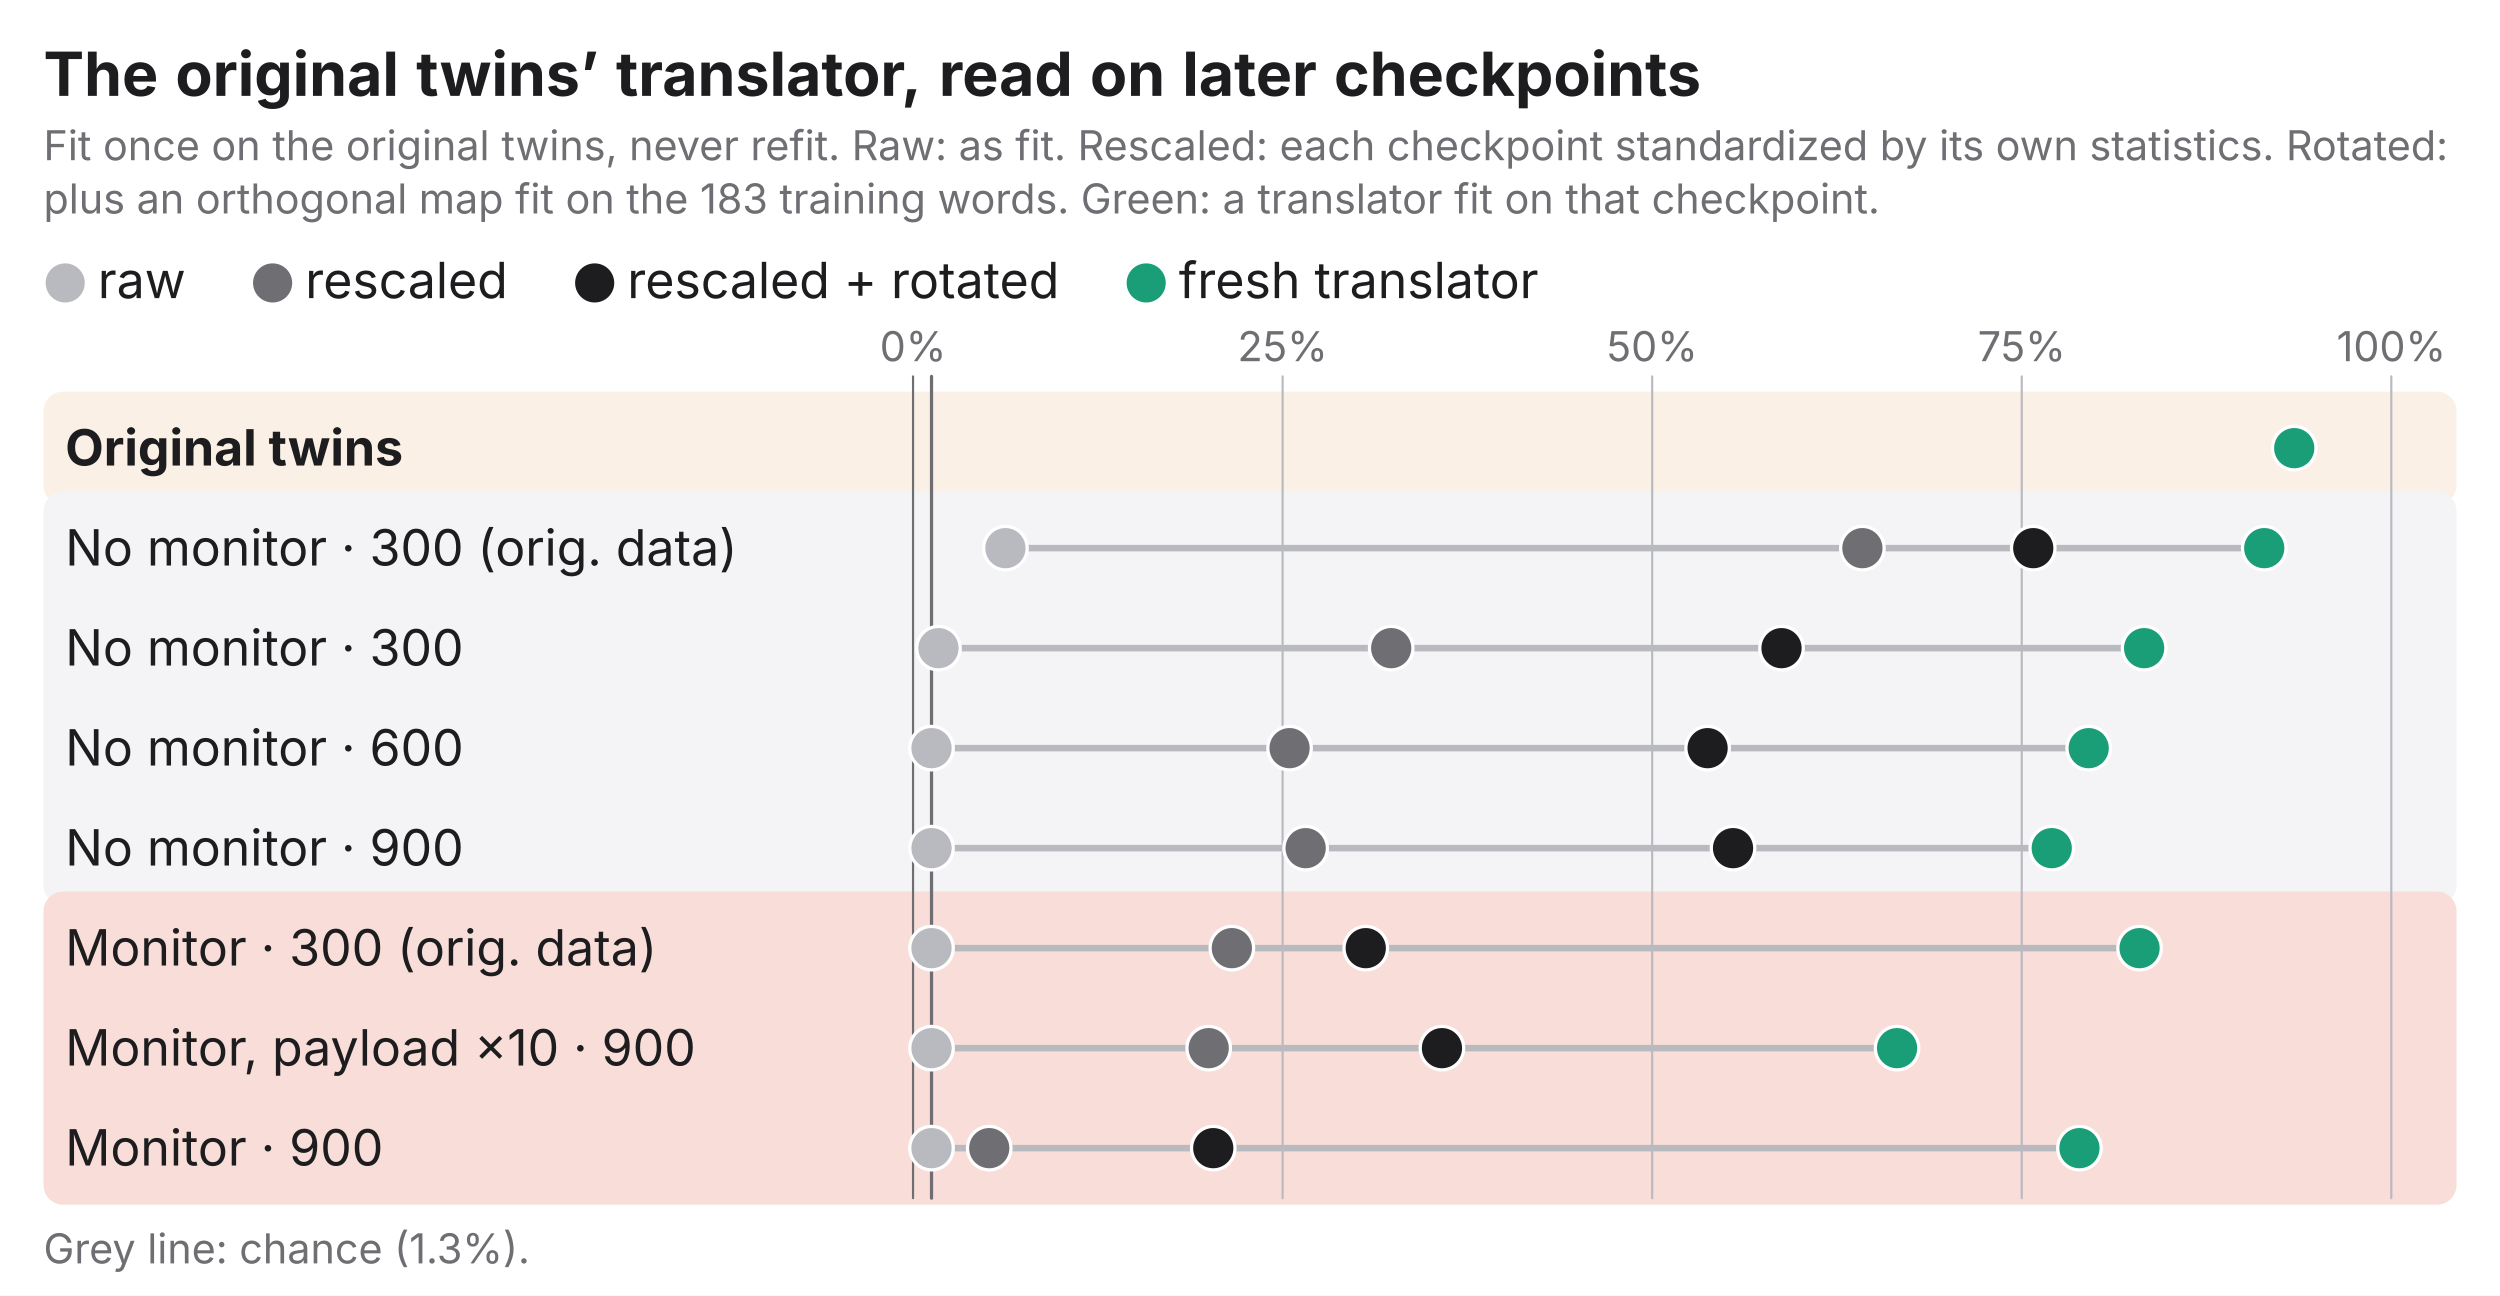
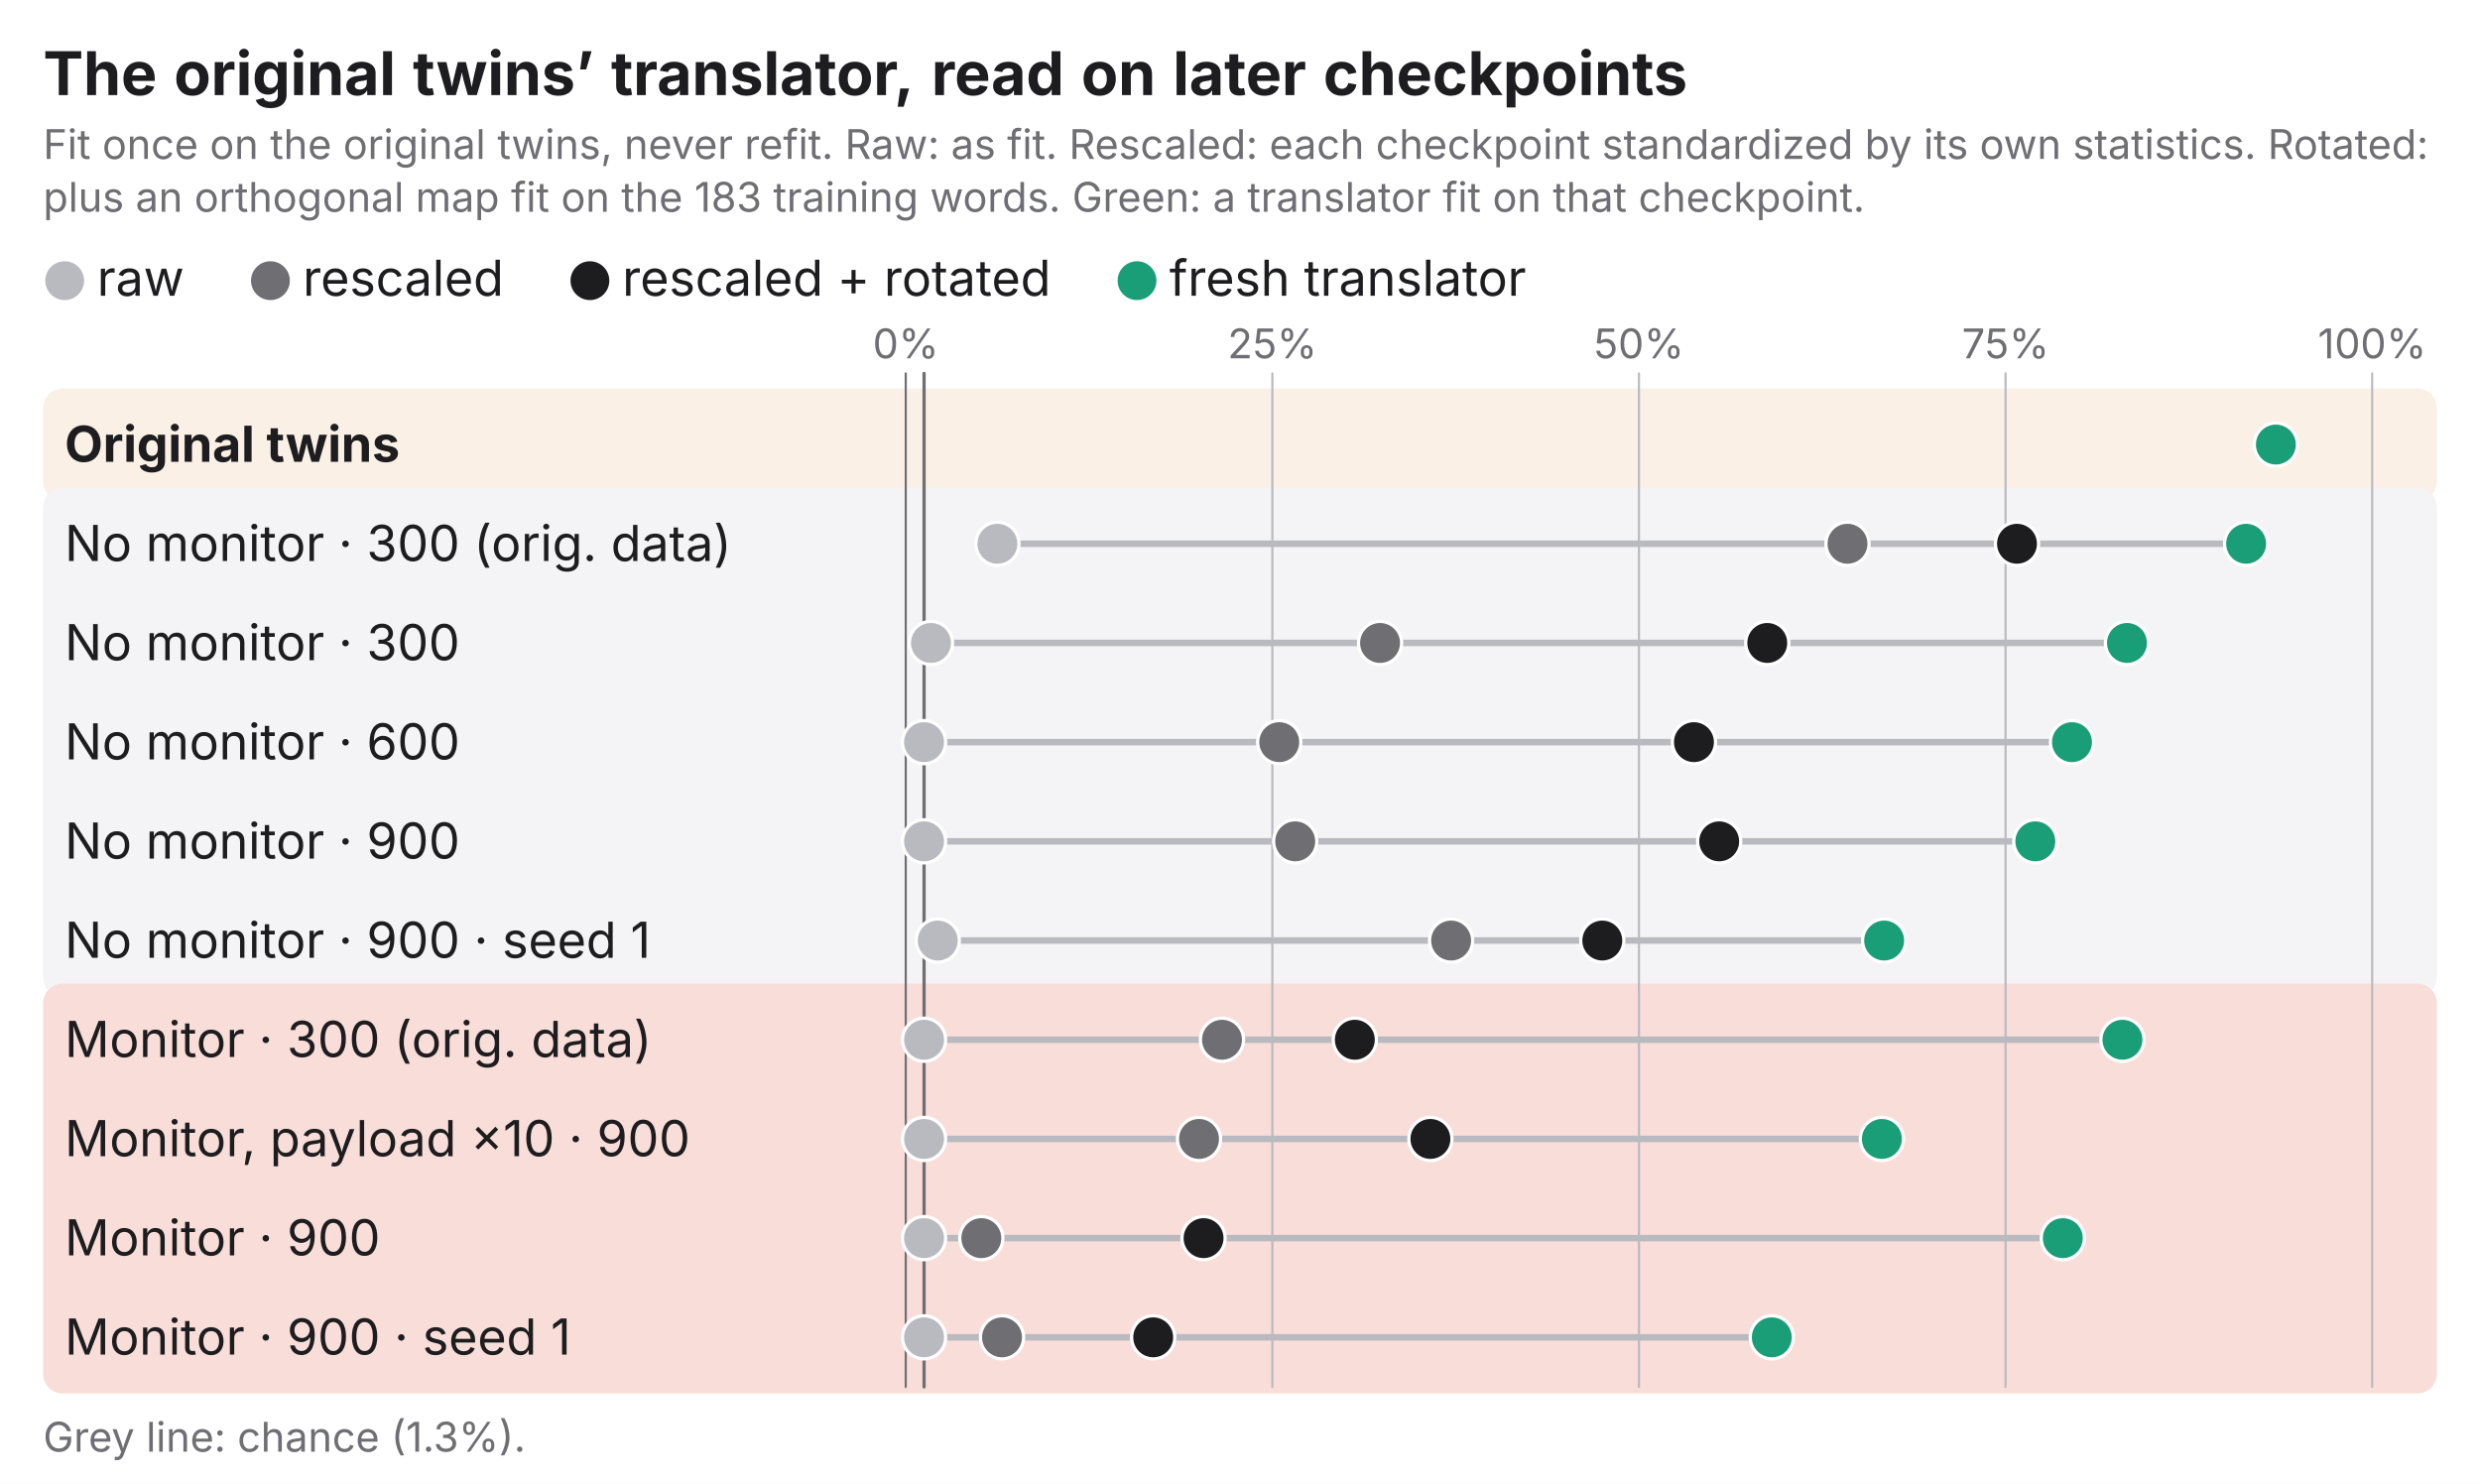
- <svg xmlns="http://www.w3.org/2000/svg" width="2300" height="1192" viewBox="0 0 2300 1192">
-   <rect width="2300" height="1192" fill="white" />
+ <svg xmlns="http://www.w3.org/2000/svg" width="2300" height="1376" viewBox="0 0 2300 1376">
+   <rect width="2300" height="1376" fill="white" />
  <text x="40.0" y="88.2" font-family="Inter, Helvetica, Arial, sans-serif" font-size="56" font-weight="700" fill="#1D1D1F" text-anchor="start" xml:space="preserve">The</text>
  <text x="161.3" y="88.2" font-family="Inter, Helvetica, Arial, sans-serif" font-size="56" font-weight="700" fill="#1D1D1F" text-anchor="start" xml:space="preserve">original</text>
  <text x="382.9" y="88.2" font-family="Inter, Helvetica, Arial, sans-serif" font-size="56" font-weight="700" fill="#1D1D1F" text-anchor="start" xml:space="preserve">twins’</text>
  <text x="566.7" y="88.2" font-family="Inter, Helvetica, Arial, sans-serif" font-size="56" font-weight="700" fill="#1D1D1F" text-anchor="start" xml:space="preserve">translator,</text>
  <text x="863.8" y="88.2" font-family="Inter, Helvetica, Arial, sans-serif" font-size="56" font-weight="700" fill="#1D1D1F" text-anchor="start" xml:space="preserve">read</text>
  <text x="1002.7" y="88.2" font-family="Inter, Helvetica, Arial, sans-serif" font-size="56" font-weight="700" fill="#1D1D1F" text-anchor="start" xml:space="preserve">on</text>
  <text x="1087.7" y="88.2" font-family="Inter, Helvetica, Arial, sans-serif" font-size="56" font-weight="700" fill="#1D1D1F" text-anchor="start" xml:space="preserve">later</text>
  <text x="1227.2" y="88.2" font-family="Inter, Helvetica, Arial, sans-serif" font-size="56" font-weight="700" fill="#1D1D1F" text-anchor="start" xml:space="preserve">checkpoints</text>
  <text x="40.0" y="147.4" font-family="Inter, Helvetica, Arial, sans-serif" font-size="38" font-weight="400" fill="#6E6E73" text-anchor="start" xml:space="preserve">Fit</text>
  <text x="94.8" y="147.4" font-family="Inter, Helvetica, Arial, sans-serif" font-size="38" font-weight="400" fill="#6E6E73" text-anchor="start" xml:space="preserve">once</text>
  <text x="194.5" y="147.4" font-family="Inter, Helvetica, Arial, sans-serif" font-size="38" font-weight="400" fill="#6E6E73" text-anchor="start" xml:space="preserve">on</text>
  <text x="250.5" y="147.4" font-family="Inter, Helvetica, Arial, sans-serif" font-size="38" font-weight="400" fill="#6E6E73" text-anchor="start" xml:space="preserve">the</text>
  <text x="318.2" y="147.4" font-family="Inter, Helvetica, Arial, sans-serif" font-size="38" font-weight="400" fill="#6E6E73" text-anchor="start" xml:space="preserve">original</text>
  <text x="461.3" y="147.4" font-family="Inter, Helvetica, Arial, sans-serif" font-size="38" font-weight="400" fill="#6E6E73" text-anchor="start" xml:space="preserve">twins,</text>
  <text x="578.8" y="147.4" font-family="Inter, Helvetica, Arial, sans-serif" font-size="38" font-weight="400" fill="#6E6E73" text-anchor="start" xml:space="preserve">never</text>
  <text x="690.4" y="147.4" font-family="Inter, Helvetica, Arial, sans-serif" font-size="38" font-weight="400" fill="#6E6E73" text-anchor="start" xml:space="preserve">refit.</text>
  <text x="783.6" y="147.4" font-family="Inter, Helvetica, Arial, sans-serif" font-size="38" font-weight="400" fill="#6E6E73" text-anchor="start" xml:space="preserve">Raw:</text>
  <text x="882.0" y="147.4" font-family="Inter, Helvetica, Arial, sans-serif" font-size="38" font-weight="400" fill="#6E6E73" text-anchor="start" xml:space="preserve">as</text>
  <text x="934.0" y="147.4" font-family="Inter, Helvetica, Arial, sans-serif" font-size="38" font-weight="400" fill="#6E6E73" text-anchor="start" xml:space="preserve">fit.</text>
  <text x="991.4" y="147.4" font-family="Inter, Helvetica, Arial, sans-serif" font-size="38" font-weight="400" fill="#6E6E73" text-anchor="start" xml:space="preserve">Rescaled:</text>
  <text x="1177.2" y="147.4" font-family="Inter, Helvetica, Arial, sans-serif" font-size="38" font-weight="400" fill="#6E6E73" text-anchor="start" xml:space="preserve">each</text>
  <text x="1275.9" y="147.4" font-family="Inter, Helvetica, Arial, sans-serif" font-size="38" font-weight="400" fill="#6E6E73" text-anchor="start" xml:space="preserve">checkpoint</text>
  <text x="1485.6" y="147.4" font-family="Inter, Helvetica, Arial, sans-serif" font-size="38" font-weight="400" fill="#6E6E73" text-anchor="start" xml:space="preserve">standardized</text>
  <text x="1729.4" y="147.4" font-family="Inter, Helvetica, Arial, sans-serif" font-size="38" font-weight="400" fill="#6E6E73" text-anchor="start" xml:space="preserve">by</text>
  <text x="1784.0" y="147.4" font-family="Inter, Helvetica, Arial, sans-serif" font-size="38" font-weight="400" fill="#6E6E73" text-anchor="start" xml:space="preserve">its</text>
  <text x="1836.0" y="147.4" font-family="Inter, Helvetica, Arial, sans-serif" font-size="38" font-weight="400" fill="#6E6E73" text-anchor="start" xml:space="preserve">own</text>
  <text x="1922.3" y="147.4" font-family="Inter, Helvetica, Arial, sans-serif" font-size="38" font-weight="400" fill="#6E6E73" text-anchor="start" xml:space="preserve">statistics.</text>
  <text x="2103.1" y="147.4" font-family="Inter, Helvetica, Arial, sans-serif" font-size="38" font-weight="400" fill="#6E6E73" text-anchor="start" xml:space="preserve">Rotated:</text>
  <text x="40.0" y="196.4" font-family="Inter, Helvetica, Arial, sans-serif" font-size="38" font-weight="400" fill="#6E6E73" text-anchor="start" xml:space="preserve">plus</text>
  <text x="125.7" y="196.4" font-family="Inter, Helvetica, Arial, sans-serif" font-size="38" font-weight="400" fill="#6E6E73" text-anchor="start" xml:space="preserve">an</text>
  <text x="180.2" y="196.4" font-family="Inter, Helvetica, Arial, sans-serif" font-size="38" font-weight="400" fill="#6E6E73" text-anchor="start" xml:space="preserve">orthogonal</text>
  <text x="385.3" y="196.4" font-family="Inter, Helvetica, Arial, sans-serif" font-size="38" font-weight="400" fill="#6E6E73" text-anchor="start" xml:space="preserve">map</text>
  <text x="473.9" y="196.4" font-family="Inter, Helvetica, Arial, sans-serif" font-size="38" font-weight="400" fill="#6E6E73" text-anchor="start" xml:space="preserve">fit</text>
  <text x="520.3" y="196.4" font-family="Inter, Helvetica, Arial, sans-serif" font-size="38" font-weight="400" fill="#6E6E73" text-anchor="start" xml:space="preserve">on</text>
  <text x="576.2" y="196.4" font-family="Inter, Helvetica, Arial, sans-serif" font-size="38" font-weight="400" fill="#6E6E73" text-anchor="start" xml:space="preserve">the</text>
  <text x="644.0" y="196.4" font-family="Inter, Helvetica, Arial, sans-serif" font-size="38" font-weight="400" fill="#6E6E73" text-anchor="start" xml:space="preserve">183</text>
  <text x="717.1" y="196.4" font-family="Inter, Helvetica, Arial, sans-serif" font-size="38" font-weight="400" fill="#6E6E73" text-anchor="start" xml:space="preserve">training</text>
  <text x="862.5" y="196.4" font-family="Inter, Helvetica, Arial, sans-serif" font-size="38" font-weight="400" fill="#6E6E73" text-anchor="start" xml:space="preserve">words.</text>
  <text x="994.3" y="196.4" font-family="Inter, Helvetica, Arial, sans-serif" font-size="38" font-weight="400" fill="#6E6E73" text-anchor="start" xml:space="preserve">Green:</text>
  <text x="1124.8" y="196.4" font-family="Inter, Helvetica, Arial, sans-serif" font-size="38" font-weight="400" fill="#6E6E73" text-anchor="start" xml:space="preserve">a</text>
  <text x="1156.8" y="196.4" font-family="Inter, Helvetica, Arial, sans-serif" font-size="38" font-weight="400" fill="#6E6E73" text-anchor="start" xml:space="preserve">translator</text>
  <text x="1337.8" y="196.4" font-family="Inter, Helvetica, Arial, sans-serif" font-size="38" font-weight="400" fill="#6E6E73" text-anchor="start" xml:space="preserve">fit</text>
  <text x="1384.2" y="196.4" font-family="Inter, Helvetica, Arial, sans-serif" font-size="38" font-weight="400" fill="#6E6E73" text-anchor="start" xml:space="preserve">on</text>
  <text x="1440.1" y="196.4" font-family="Inter, Helvetica, Arial, sans-serif" font-size="38" font-weight="400" fill="#6E6E73" text-anchor="start" xml:space="preserve">that</text>
  <text x="1519.5" y="196.4" font-family="Inter, Helvetica, Arial, sans-serif" font-size="38" font-weight="400" fill="#6E6E73" text-anchor="start" xml:space="preserve">checkpoint.</text>
  <circle cx="60.0" cy="260.3" r="18" fill="#B9B9C0" stroke="none" stroke-width="3" />
  <text x="90.0" y="274.3" font-family="Inter, Helvetica, Arial, sans-serif" font-size="46" font-weight="400" fill="#1D1D1F" text-anchor="start" xml:space="preserve">raw</text>
  <circle cx="250.8" cy="260.3" r="18" fill="#6E6E73" stroke="none" stroke-width="3" />
  <text x="280.8" y="274.3" font-family="Inter, Helvetica, Arial, sans-serif" font-size="46" font-weight="400" fill="#1D1D1F" text-anchor="start" xml:space="preserve">rescaled</text>
  <circle cx="547.1" cy="260.3" r="18" fill="#1D1D1F" stroke="none" stroke-width="3" />
  <text x="577.1" y="274.3" font-family="Inter, Helvetica, Arial, sans-serif" font-size="46" font-weight="400" fill="#1D1D1F" text-anchor="start" xml:space="preserve">rescaled + rotated</text>
  <circle cx="1054.5" cy="260.3" r="18" fill="#1A9E77" stroke="none" stroke-width="3" />
  <text x="1084.5" y="274.3" font-family="Inter, Helvetica, Arial, sans-serif" font-size="46" font-weight="400" fill="#1D1D1F" text-anchor="start" xml:space="preserve">fresh translator</text>
  <rect x="40.0" y="360.3" width="2220.0" height="104.0" rx="18" fill="#FAF0E6" stroke="none" stroke-width="2" />
  <text x="60.0" y="428.3" font-family="Inter, Helvetica, Arial, sans-serif" font-size="46" font-weight="700" fill="#1D1D1F" text-anchor="start" xml:space="preserve">Original twins</text>
-   <rect x="40.0" y="452.3" width="2220.0" height="380.0" rx="18" fill="#F4F4F6" stroke="none" stroke-width="2" />
+   <rect x="40.0" y="452.3" width="2220.0" height="472.0" rx="18" fill="#F4F4F6" stroke="none" stroke-width="2" />
  <text x="60.0" y="520.3" font-family="Inter, Helvetica, Arial, sans-serif" font-size="46" font-weight="400" fill="#1D1D1F" text-anchor="start" xml:space="preserve">No monitor · 300 (orig. data)</text>
  <text x="60.0" y="612.3" font-family="Inter, Helvetica, Arial, sans-serif" font-size="46" font-weight="400" fill="#1D1D1F" text-anchor="start" xml:space="preserve">No monitor · 300</text>
  <text x="60.0" y="704.3" font-family="Inter, Helvetica, Arial, sans-serif" font-size="46" font-weight="400" fill="#1D1D1F" text-anchor="start" xml:space="preserve">No monitor · 600</text>
  <text x="60.0" y="796.3" font-family="Inter, Helvetica, Arial, sans-serif" font-size="46" font-weight="400" fill="#1D1D1F" text-anchor="start" xml:space="preserve">No monitor · 900</text>
-   <rect x="40.0" y="820.3" width="2220.0" height="288.0" rx="18" fill="#F8DDD8" stroke="none" stroke-width="2" />
-   <text x="60.0" y="888.3" font-family="Inter, Helvetica, Arial, sans-serif" font-size="46" font-weight="400" fill="#1D1D1F" text-anchor="start" xml:space="preserve">Monitor · 300 (orig. data)</text>
-   <text x="60.0" y="980.3" font-family="Inter, Helvetica, Arial, sans-serif" font-size="46" font-weight="400" fill="#1D1D1F" text-anchor="start" xml:space="preserve">Monitor, payload ×10 · 900</text>
-   <text x="60.0" y="1072.3" font-family="Inter, Helvetica, Arial, sans-serif" font-size="46" font-weight="400" fill="#1D1D1F" text-anchor="start" xml:space="preserve">Monitor · 900</text>
-   <line x1="840.0" y1="346.3" x2="840.0" y2="1102.3" stroke="#6E6E73" stroke-width="2" stroke-linecap="round" />
+   <text x="60.0" y="888.3" font-family="Inter, Helvetica, Arial, sans-serif" font-size="46" font-weight="400" fill="#1D1D1F" text-anchor="start" xml:space="preserve">No monitor · 900 · seed 1</text>
+   <rect x="40.0" y="912.3" width="2220.0" height="380.0" rx="18" fill="#F8DDD8" stroke="none" stroke-width="2" />
+   <text x="60.0" y="980.3" font-family="Inter, Helvetica, Arial, sans-serif" font-size="46" font-weight="400" fill="#1D1D1F" text-anchor="start" xml:space="preserve">Monitor · 300 (orig. data)</text>
+   <text x="60.0" y="1072.3" font-family="Inter, Helvetica, Arial, sans-serif" font-size="46" font-weight="400" fill="#1D1D1F" text-anchor="start" xml:space="preserve">Monitor, payload ×10 · 900</text>
+   <text x="60.0" y="1164.3" font-family="Inter, Helvetica, Arial, sans-serif" font-size="46" font-weight="400" fill="#1D1D1F" text-anchor="start" xml:space="preserve">Monitor · 900</text>
+   <text x="60.0" y="1256.3" font-family="Inter, Helvetica, Arial, sans-serif" font-size="46" font-weight="400" fill="#1D1D1F" text-anchor="start" xml:space="preserve">Monitor · 900 · seed 1</text>
+   <line x1="840.0" y1="346.3" x2="840.0" y2="1286.3" stroke="#6E6E73" stroke-width="2" stroke-linecap="round" />
  <text x="840.0" y="332.3" font-family="Inter, Helvetica, Arial, sans-serif" font-size="38" font-weight="400" fill="#6E6E73" text-anchor="middle" xml:space="preserve">0%</text>
-   <line x1="1180.0" y1="346.3" x2="1180.0" y2="1102.3" stroke="#B9B9C0" stroke-width="2" stroke-linecap="round" />
+   <line x1="1180.0" y1="346.3" x2="1180.0" y2="1286.3" stroke="#B9B9C0" stroke-width="2" stroke-linecap="round" />
  <text x="1180.0" y="332.3" font-family="Inter, Helvetica, Arial, sans-serif" font-size="38" font-weight="400" fill="#6E6E73" text-anchor="middle" xml:space="preserve">25%</text>
-   <line x1="1520.0" y1="346.3" x2="1520.0" y2="1102.3" stroke="#B9B9C0" stroke-width="2" stroke-linecap="round" />
+   <line x1="1520.0" y1="346.3" x2="1520.0" y2="1286.3" stroke="#B9B9C0" stroke-width="2" stroke-linecap="round" />
  <text x="1520.0" y="332.3" font-family="Inter, Helvetica, Arial, sans-serif" font-size="38" font-weight="400" fill="#6E6E73" text-anchor="middle" xml:space="preserve">50%</text>
-   <line x1="1860.0" y1="346.3" x2="1860.0" y2="1102.3" stroke="#B9B9C0" stroke-width="2" stroke-linecap="round" />
+   <line x1="1860.0" y1="346.3" x2="1860.0" y2="1286.3" stroke="#B9B9C0" stroke-width="2" stroke-linecap="round" />
  <text x="1860.0" y="332.3" font-family="Inter, Helvetica, Arial, sans-serif" font-size="38" font-weight="400" fill="#6E6E73" text-anchor="middle" xml:space="preserve">75%</text>
-   <line x1="2200.0" y1="346.3" x2="2200.0" y2="1102.3" stroke="#B9B9C0" stroke-width="2" stroke-linecap="round" />
+   <line x1="2200.0" y1="346.3" x2="2200.0" y2="1286.3" stroke="#B9B9C0" stroke-width="2" stroke-linecap="round" />
  <text x="2200.0" y="332.3" font-family="Inter, Helvetica, Arial, sans-serif" font-size="38" font-weight="400" fill="#6E6E73" text-anchor="middle" xml:space="preserve">100%</text>
-   <line x1="857.0" y1="346.3" x2="857.0" y2="1102.3" stroke="#6E6E73" stroke-width="3" stroke-linecap="round" />
+   <line x1="857.0" y1="346.3" x2="857.0" y2="1286.3" stroke="#6E6E73" stroke-width="3" stroke-linecap="round" />
  <circle cx="2110.7" cy="412.3" r="20" fill="#1A9E77" stroke="white" stroke-width="3" />
  <line x1="925.0" y1="504.3" x2="2083.1" y2="504.3" stroke="#B9B9C0" stroke-width="6" stroke-linecap="round" />
  <circle cx="925.0" cy="504.3" r="20" fill="#B9B9C0" stroke="white" stroke-width="3" />
  <circle cx="1713.4" cy="504.3" r="20" fill="#6E6E73" stroke="white" stroke-width="3" />
  <circle cx="1870.6" cy="504.3" r="20" fill="#1D1D1F" stroke="white" stroke-width="3" />
  <circle cx="2083.1" cy="504.3" r="20" fill="#1A9E77" stroke="white" stroke-width="3" />
  <line x1="863.4" y1="596.3" x2="1972.6" y2="596.3" stroke="#B9B9C0" stroke-width="6" stroke-linecap="round" />
  <circle cx="863.4" cy="596.3" r="20" fill="#B9B9C0" stroke="white" stroke-width="3" />
  <circle cx="1279.9" cy="596.3" r="20" fill="#6E6E73" stroke="white" stroke-width="3" />
  <circle cx="1639.0" cy="596.3" r="20" fill="#1D1D1F" stroke="white" stroke-width="3" />
  <circle cx="1972.6" cy="596.3" r="20" fill="#1A9E77" stroke="white" stroke-width="3" />
  <line x1="857.0" y1="688.3" x2="1921.6" y2="688.3" stroke="#B9B9C0" stroke-width="6" stroke-linecap="round" />
  <circle cx="857.0" cy="688.3" r="20" fill="#B9B9C0" stroke="white" stroke-width="3" />
  <circle cx="1186.4" cy="688.3" r="20" fill="#6E6E73" stroke="white" stroke-width="3" />
  <circle cx="1571.0" cy="688.3" r="20" fill="#1D1D1F" stroke="white" stroke-width="3" />
  <circle cx="1921.6" cy="688.3" r="20" fill="#1A9E77" stroke="white" stroke-width="3" />
  <line x1="857.0" y1="780.3" x2="1887.6" y2="780.3" stroke="#B9B9C0" stroke-width="6" stroke-linecap="round" />
  <circle cx="857.0" cy="780.3" r="20" fill="#B9B9C0" stroke="white" stroke-width="3" />
  <circle cx="1201.2" cy="780.3" r="20" fill="#6E6E73" stroke="white" stroke-width="3" />
  <circle cx="1594.4" cy="780.3" r="20" fill="#1D1D1F" stroke="white" stroke-width="3" />
  <circle cx="1887.6" cy="780.3" r="20" fill="#1A9E77" stroke="white" stroke-width="3" />
-   <line x1="857.0" y1="872.3" x2="1968.4" y2="872.3" stroke="#B9B9C0" stroke-width="6" stroke-linecap="round" />
-   <circle cx="857.0" cy="872.3" r="20" fill="#B9B9C0" stroke="white" stroke-width="3" />
-   <circle cx="1133.3" cy="872.3" r="20" fill="#6E6E73" stroke="white" stroke-width="3" />
-   <circle cx="1256.5" cy="872.3" r="20" fill="#1D1D1F" stroke="white" stroke-width="3" />
-   <circle cx="1968.4" cy="872.3" r="20" fill="#1A9E77" stroke="white" stroke-width="3" />
-   <line x1="857.0" y1="964.3" x2="1745.3" y2="964.3" stroke="#B9B9C0" stroke-width="6" stroke-linecap="round" />
+   <line x1="869.7" y1="872.3" x2="1747.4" y2="872.3" stroke="#B9B9C0" stroke-width="6" stroke-linecap="round" />
+   <circle cx="869.7" cy="872.3" r="20" fill="#B9B9C0" stroke="white" stroke-width="3" />
+   <circle cx="1345.8" cy="872.3" r="20" fill="#6E6E73" stroke="white" stroke-width="3" />
+   <circle cx="1486.0" cy="872.3" r="20" fill="#1D1D1F" stroke="white" stroke-width="3" />
+   <circle cx="1747.4" cy="872.3" r="20" fill="#1A9E77" stroke="white" stroke-width="3" />
+   <line x1="857.0" y1="964.3" x2="1968.4" y2="964.3" stroke="#B9B9C0" stroke-width="6" stroke-linecap="round" />
  <circle cx="857.0" cy="964.3" r="20" fill="#B9B9C0" stroke="white" stroke-width="3" />
-   <circle cx="1112.0" cy="964.3" r="20" fill="#6E6E73" stroke="white" stroke-width="3" />
-   <circle cx="1326.6" cy="964.3" r="20" fill="#1D1D1F" stroke="white" stroke-width="3" />
-   <circle cx="1745.3" cy="964.3" r="20" fill="#1A9E77" stroke="white" stroke-width="3" />
-   <line x1="857.0" y1="1056.3" x2="1913.1" y2="1056.3" stroke="#B9B9C0" stroke-width="6" stroke-linecap="round" />
+   <circle cx="1133.3" cy="964.3" r="20" fill="#6E6E73" stroke="white" stroke-width="3" />
+   <circle cx="1256.5" cy="964.3" r="20" fill="#1D1D1F" stroke="white" stroke-width="3" />
+   <circle cx="1968.4" cy="964.3" r="20" fill="#1A9E77" stroke="white" stroke-width="3" />
+   <line x1="857.0" y1="1056.3" x2="1745.3" y2="1056.3" stroke="#B9B9C0" stroke-width="6" stroke-linecap="round" />
  <circle cx="857.0" cy="1056.3" r="20" fill="#B9B9C0" stroke="white" stroke-width="3" />
-   <circle cx="910.1" cy="1056.3" r="20" fill="#6E6E73" stroke="white" stroke-width="3" />
-   <circle cx="1116.2" cy="1056.3" r="20" fill="#1D1D1F" stroke="white" stroke-width="3" />
-   <circle cx="1913.1" cy="1056.3" r="20" fill="#1A9E77" stroke="white" stroke-width="3" />
-   <text x="40.0" y="1162.3" font-family="Inter, Helvetica, Arial, sans-serif" font-size="38" font-weight="400" fill="#6E6E73" text-anchor="start" xml:space="preserve">Grey line: chance (1.3%).</text>
+   <circle cx="1112.0" cy="1056.3" r="20" fill="#6E6E73" stroke="white" stroke-width="3" />
+   <circle cx="1326.6" cy="1056.3" r="20" fill="#1D1D1F" stroke="white" stroke-width="3" />
+   <circle cx="1745.3" cy="1056.3" r="20" fill="#1A9E77" stroke="white" stroke-width="3" />
+   <line x1="857.0" y1="1148.3" x2="1913.1" y2="1148.3" stroke="#B9B9C0" stroke-width="6" stroke-linecap="round" />
+   <circle cx="857.0" cy="1148.3" r="20" fill="#B9B9C0" stroke="white" stroke-width="3" />
+   <circle cx="910.1" cy="1148.3" r="20" fill="#6E6E73" stroke="white" stroke-width="3" />
+   <circle cx="1116.2" cy="1148.3" r="20" fill="#1D1D1F" stroke="white" stroke-width="3" />
+   <circle cx="1913.1" cy="1148.3" r="20" fill="#1A9E77" stroke="white" stroke-width="3" />
+   <line x1="857.0" y1="1240.3" x2="1643.2" y2="1240.3" stroke="#B9B9C0" stroke-width="6" stroke-linecap="round" />
+   <circle cx="857.0" cy="1240.3" r="20" fill="#B9B9C0" stroke="white" stroke-width="3" />
+   <circle cx="929.3" cy="1240.3" r="20" fill="#6E6E73" stroke="white" stroke-width="3" />
+   <circle cx="1069.5" cy="1240.3" r="20" fill="#1D1D1F" stroke="white" stroke-width="3" />
+   <circle cx="1643.2" cy="1240.3" r="20" fill="#1A9E77" stroke="white" stroke-width="3" />
+   <text x="40.0" y="1346.3" font-family="Inter, Helvetica, Arial, sans-serif" font-size="38" font-weight="400" fill="#6E6E73" text-anchor="start" xml:space="preserve">Grey line: chance (1.3%).</text>
</svg>
